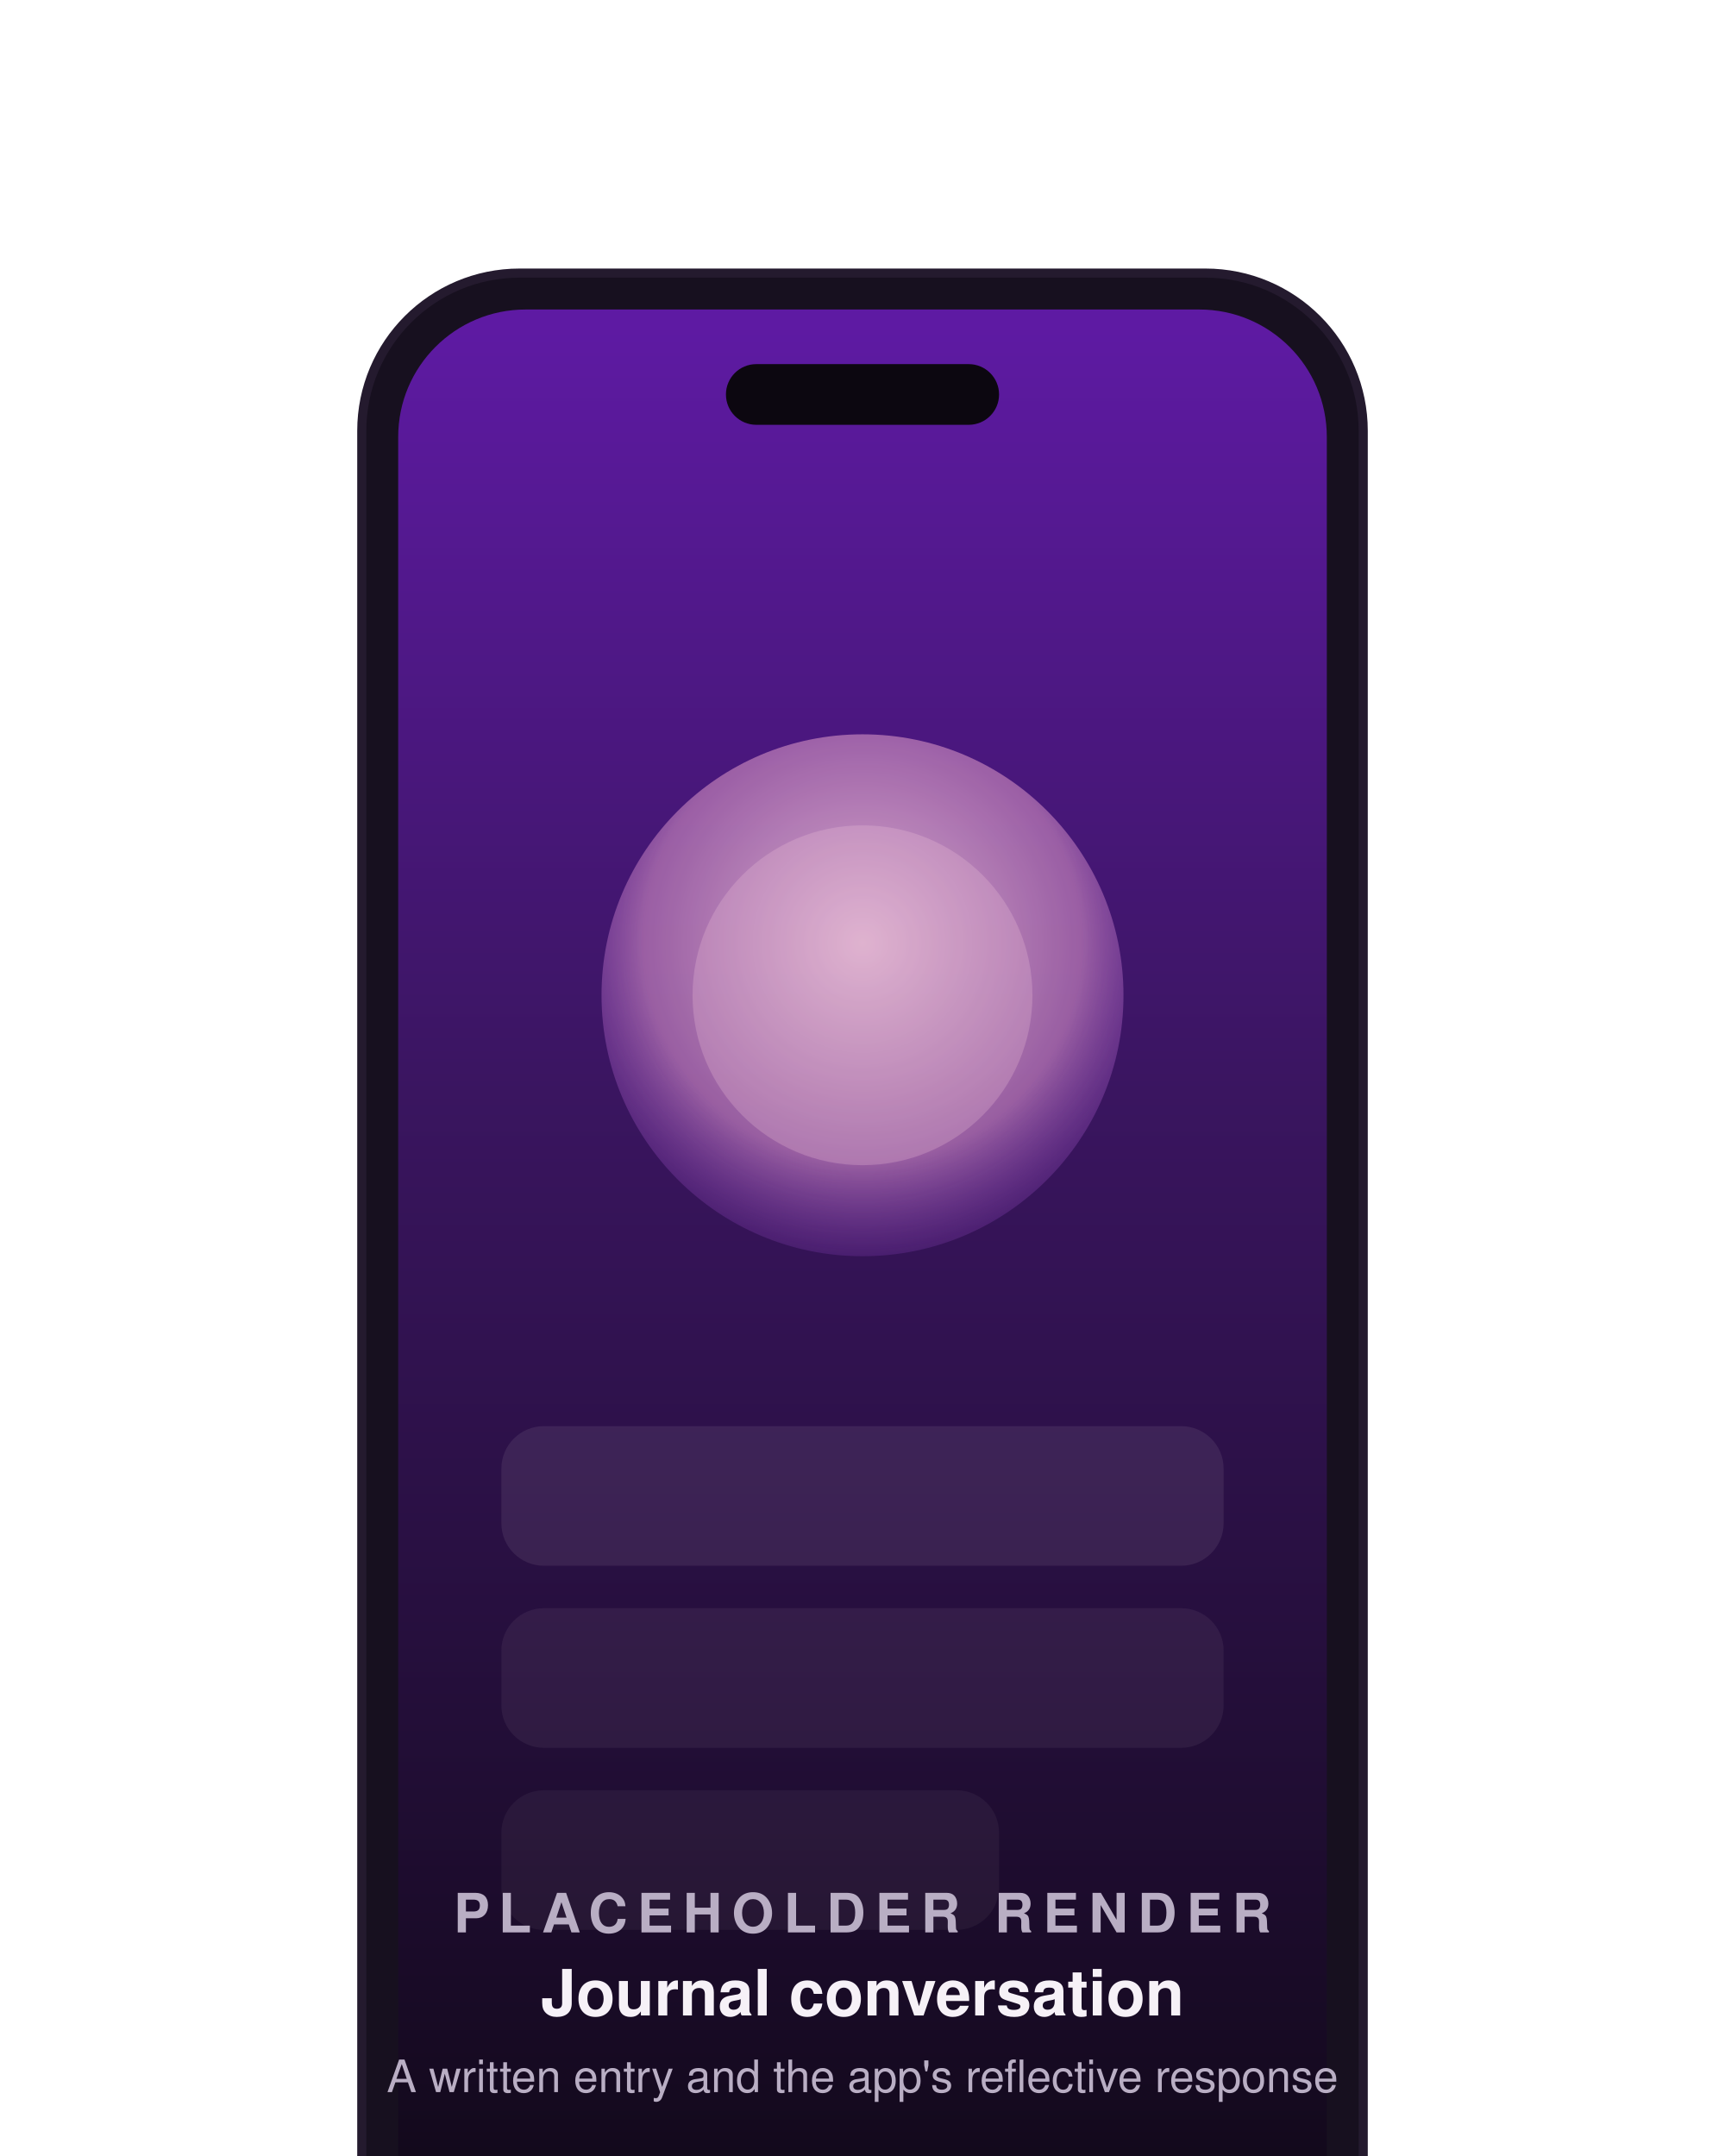
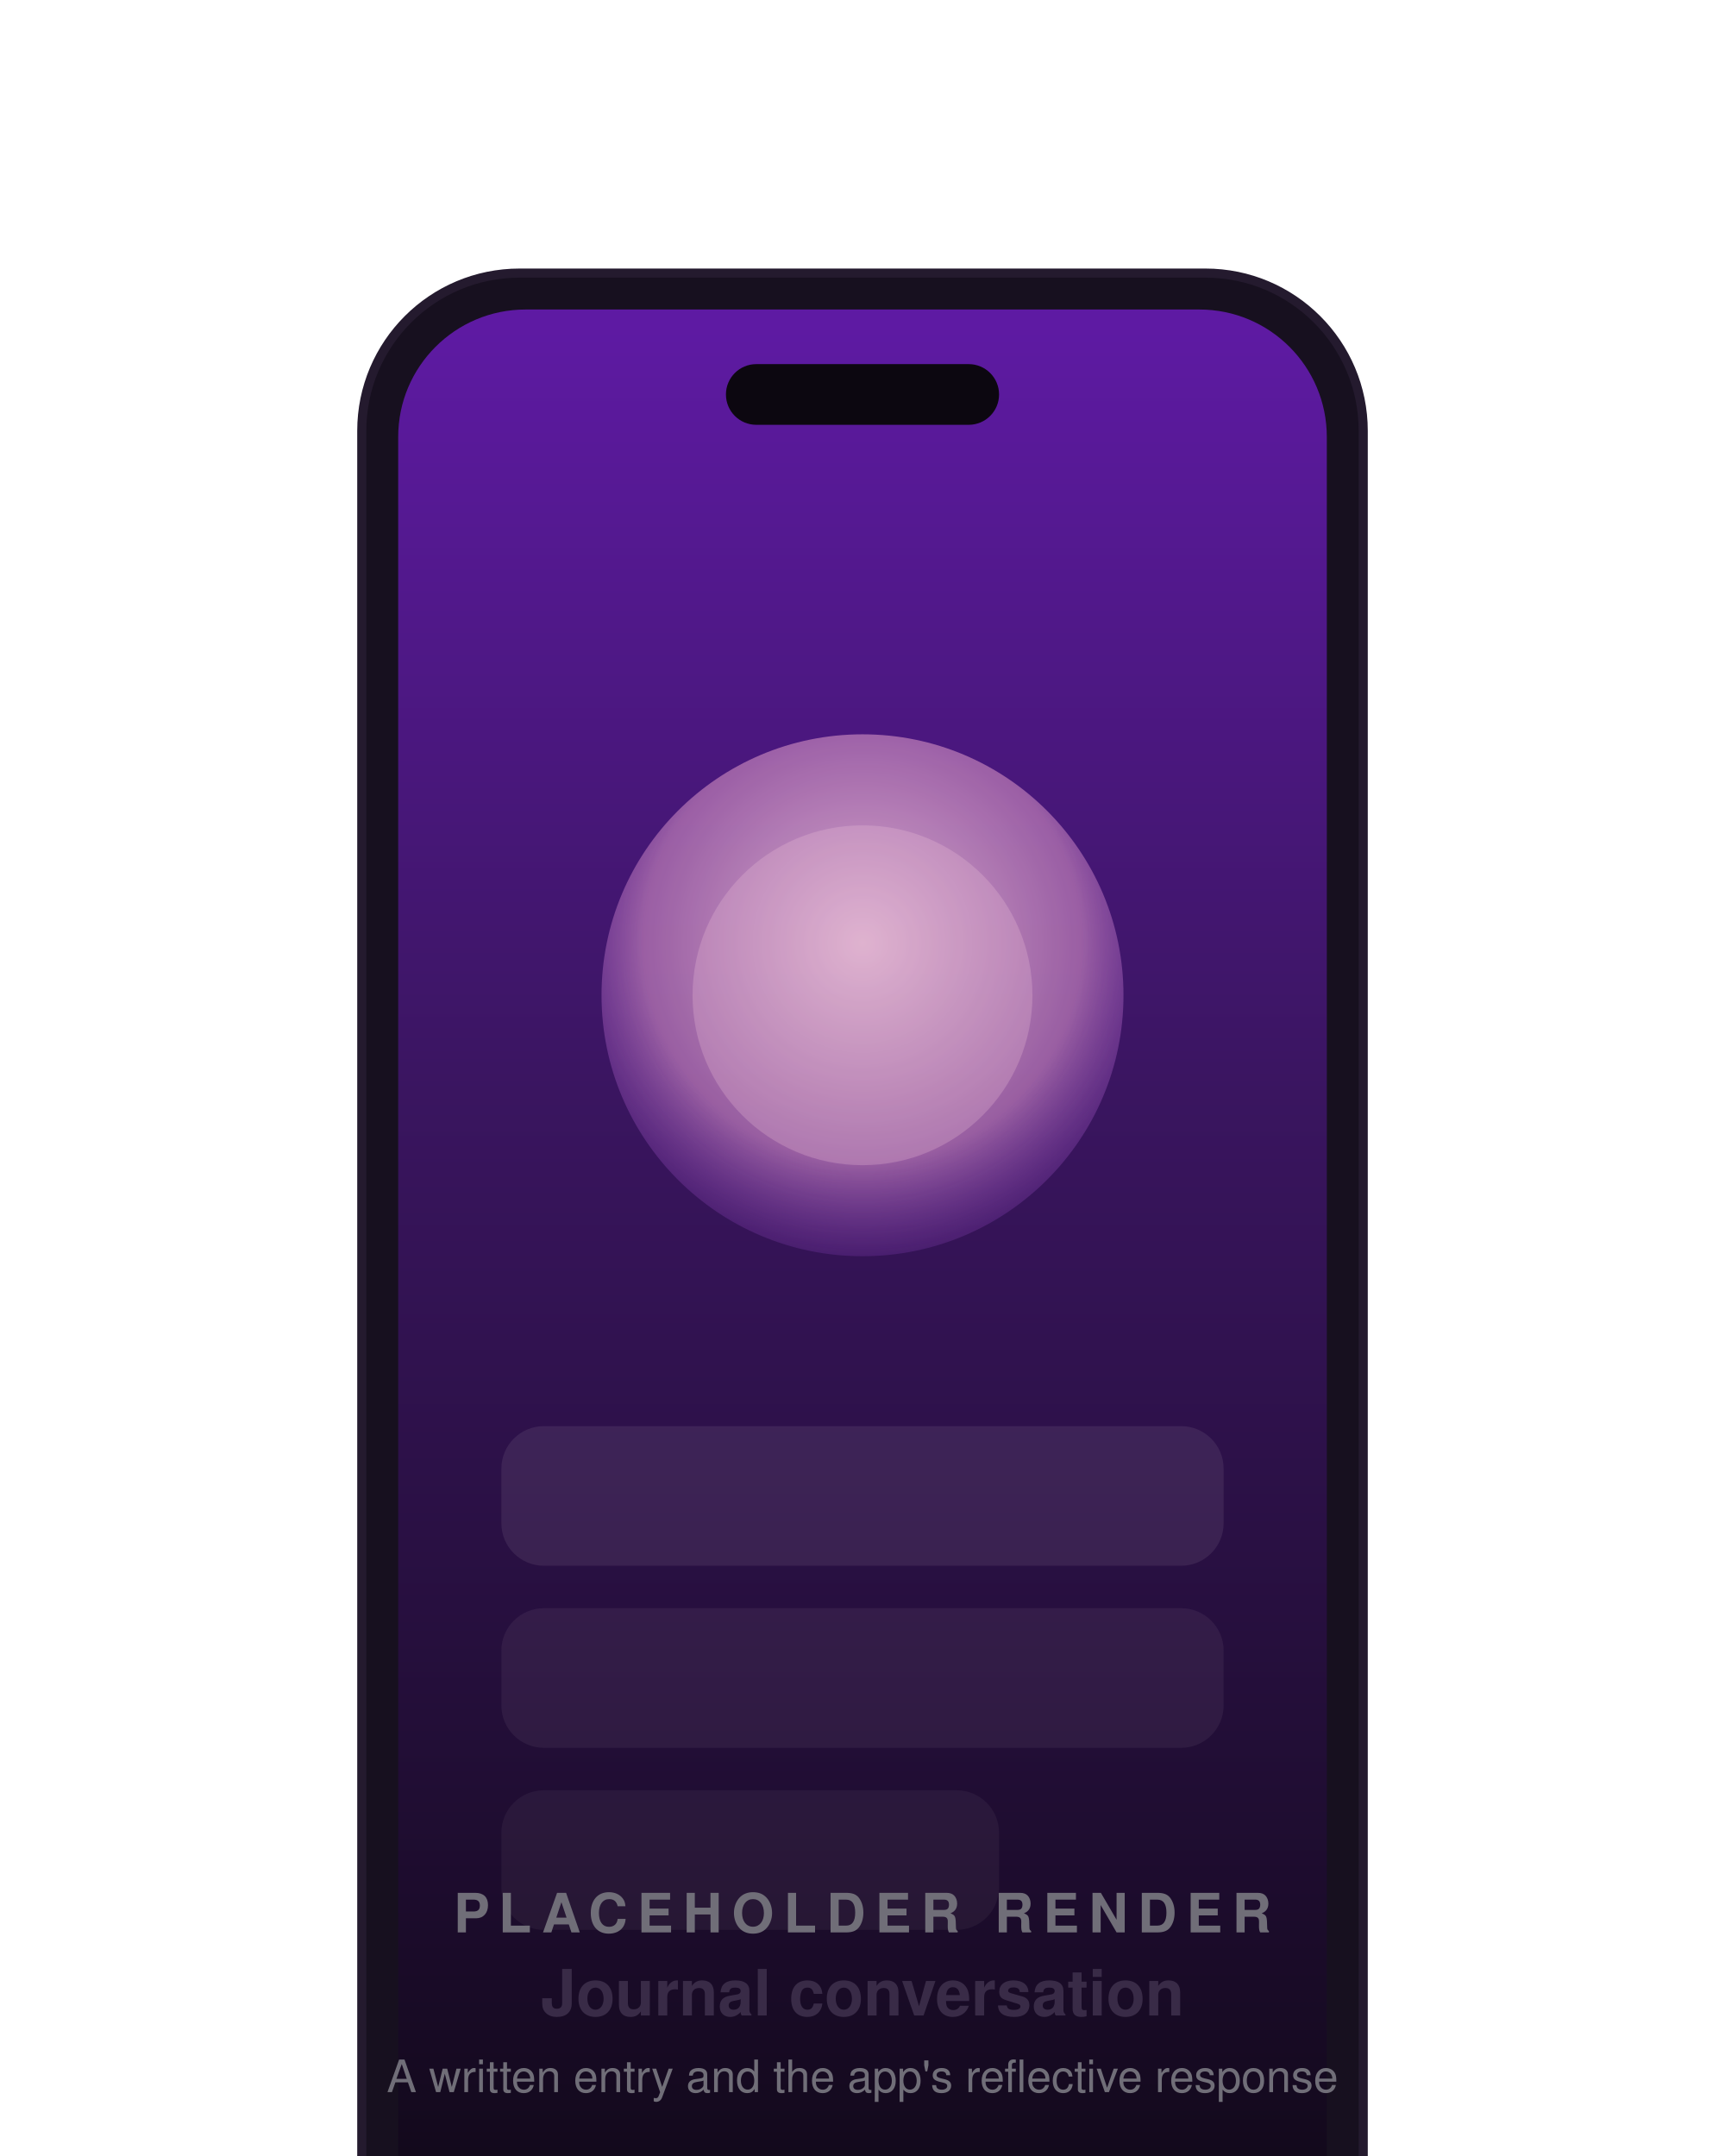
<svg xmlns="http://www.w3.org/2000/svg" viewBox="0 0 1080 1350" role="img" aria-label="Placeholder product render: Journal conversation">
  <defs>
    <linearGradient id="screenek-journal-reflection" x1="0" y1="0" x2="0" y2="1">
      <stop offset="0" stop-color="#5E1AA3" />
      <stop offset=".38" stop-color="#3A1560" />
      <stop offset="1" stop-color="#0C0710" />
    </linearGradient>
    <radialGradient id="orbek-journal-reflection" cx=".5" cy=".4" r=".7">
      <stop offset="0" stop-color="#F2C6DC" />
      <stop offset=".6" stop-color="#A96BAD" />
      <stop offset="1" stop-color="#5E1AA3" stop-opacity="0" />
    </radialGradient>
  </defs>
  <g transform="scale(1.9)" transform-origin="0 0">
    <g transform="translate(119.2105,90) rotate(0)">
      <rect x="0" y="0" width="330" height="700" rx="52" fill="#17101F" stroke="#241A2E" stroke-width="3" />
      <rect x="12" y="12" width="306" height="676" rx="42" fill="url(#screenek-journal-reflection)" />
      <circle cx="165" cy="238" r="86" fill="url(#orbek-journal-reflection)" opacity=".85" />
      <circle cx="165" cy="238" r="56" fill="#F2C6DC" opacity=".25" />
      <rect x="46" y="380" width="238" height="46" rx="14" fill="#FDF6F4" opacity=".08" />
      <rect x="46" y="440" width="238" height="46" rx="14" fill="#FDF6F4" opacity=".06" />
      <rect x="46" y="500" width="164" height="46" rx="14" fill="#FDF6F4" opacity=".05" />
      <rect x="120" y="30" width="90" height="20" rx="10" fill="#0C0710" />
    </g>
  </g>
  <g font-family="Figtree, -apple-system, Helvetica, sans-serif" text-anchor="middle">
-     <text x="540" y="1210" font-size="34" fill="#B9AEC4" letter-spacing="6" font-weight="700">PLACEHOLDER RENDER</text>
-     <text x="540" y="1262" font-size="40" fill="#F6F1F7" font-weight="600">Journal conversation</text>
-     <text x="540" y="1310" font-size="28" fill="#B9AEC4">A written entry and the app's reflective response</text>
+     <text x="540" y="1210" font-size="34" fill="#706E78" letter-spacing="6" font-weight="700">PLACEHOLDER RENDER</text>
+     <text x="540" y="1262" font-size="40" fill="#392B47" font-weight="600">Journal conversation</text>
+     <text x="540" y="1310" font-size="28" fill="#706E78">A written entry and the app's reflective response</text>
  </g>
</svg>
